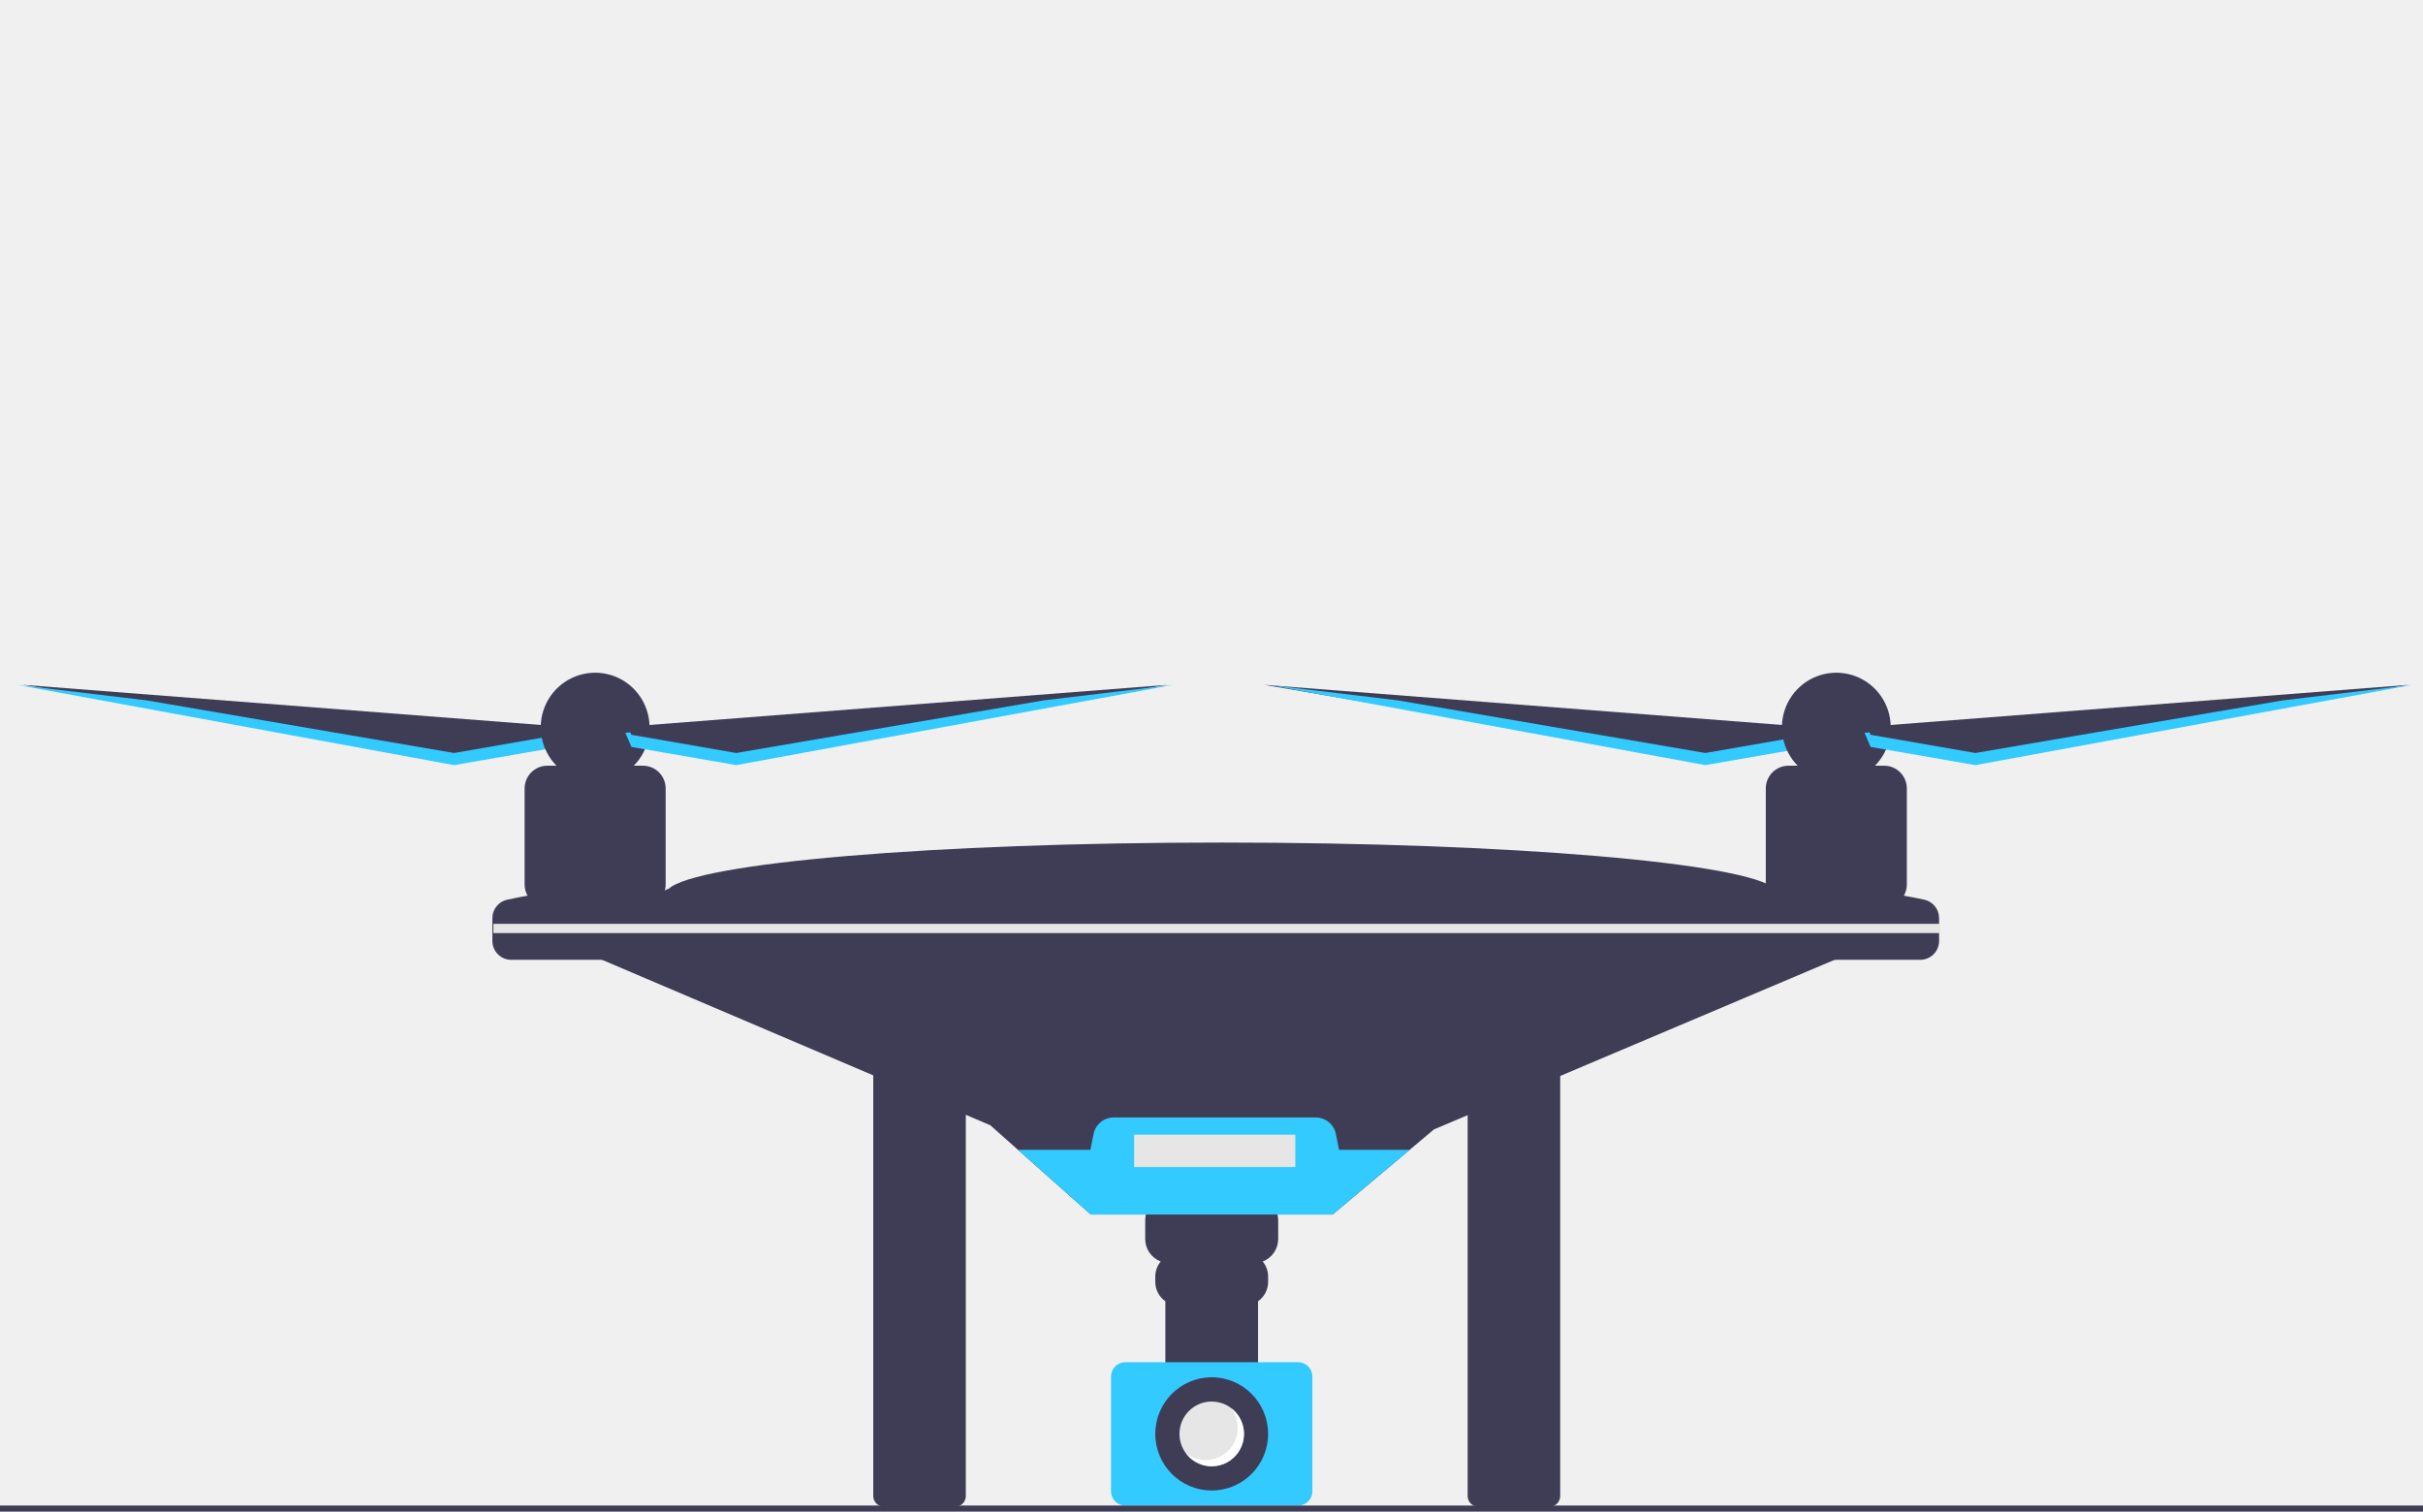
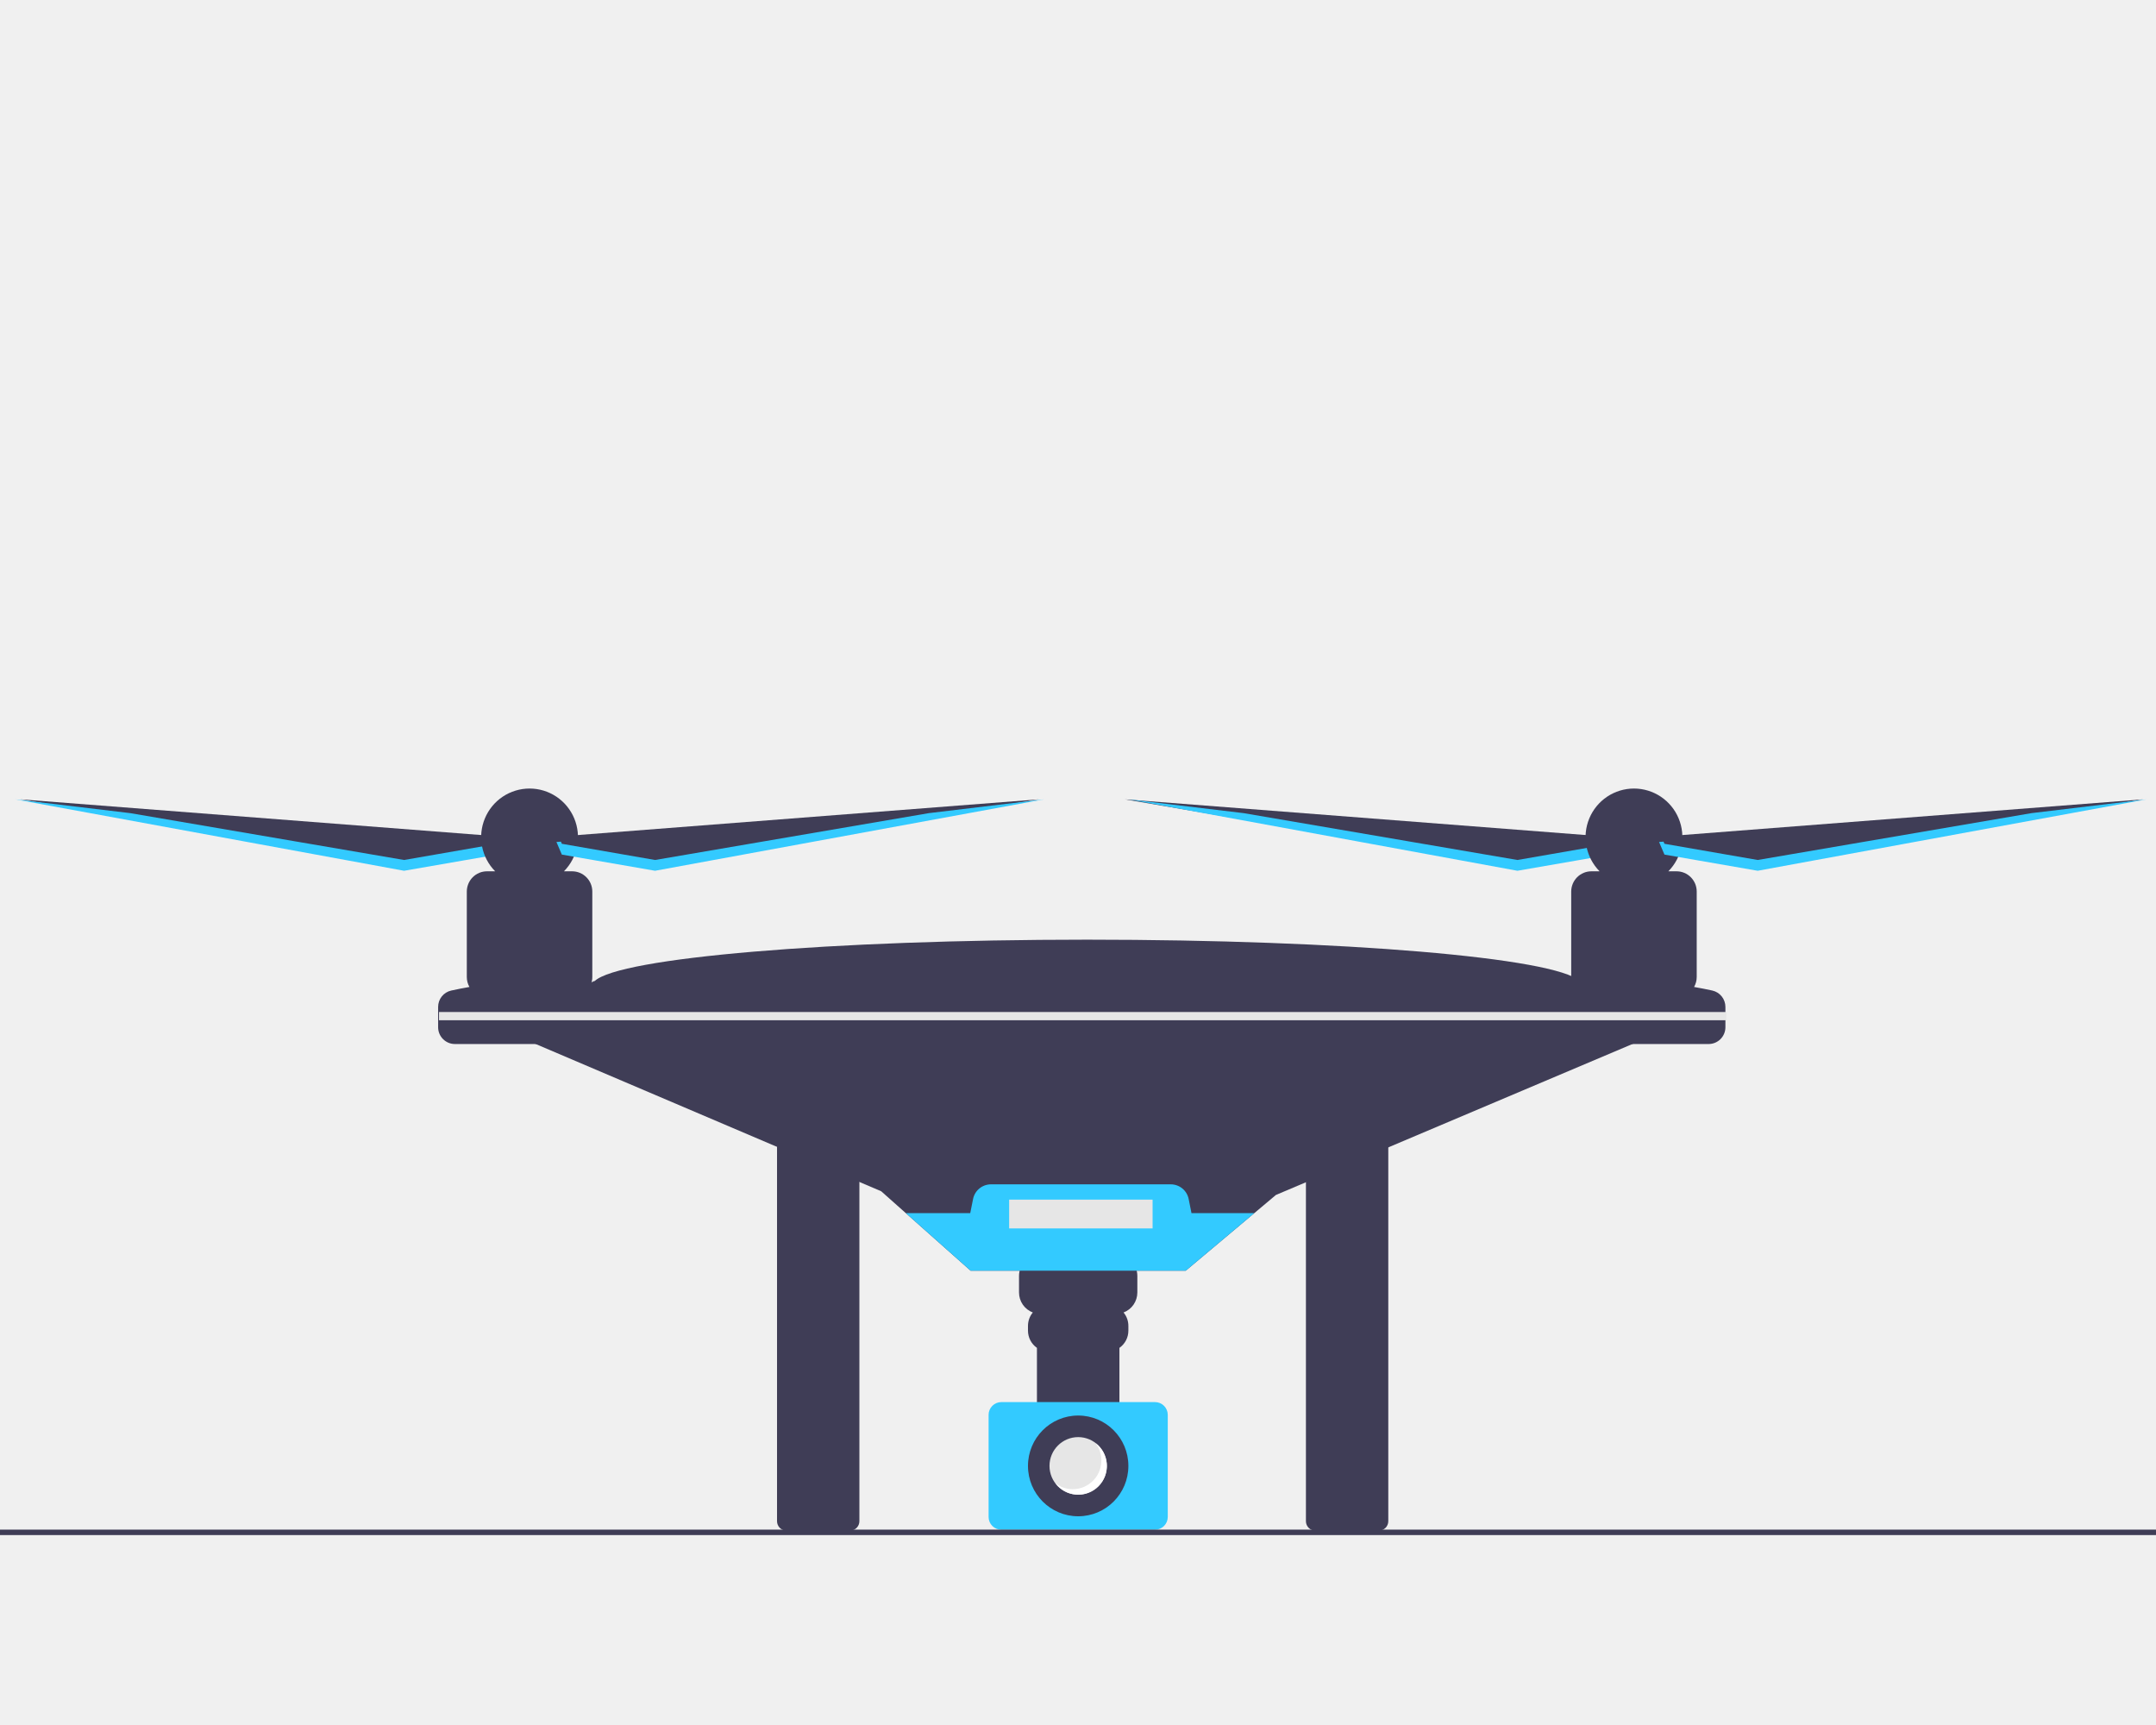
- <svg xmlns="http://www.w3.org/2000/svg" width="109" height="68" viewBox="0 0 109 68" fill="none">
+ <svg xmlns="http://www.w3.org/2000/svg" width="100" height="80" viewBox="0 0 109 68" fill="none">
  <g clip-path="url(#clip0)">
    <path d="M39.758 47.817C39.633 47.817 39.512 47.867 39.423 47.956C39.334 48.045 39.284 48.166 39.284 48.293V67.298C39.284 67.424 39.334 67.545 39.423 67.634C39.512 67.723 39.633 67.773 39.758 67.774H42.974C43.099 67.773 43.22 67.723 43.309 67.634C43.398 67.545 43.448 67.424 43.448 67.298V48.293C43.448 48.166 43.398 48.045 43.309 47.956C43.22 47.867 43.099 47.817 42.974 47.817H39.758Z" fill="#3F3D56" />
    <path d="M66.498 47.817C66.372 47.817 66.251 47.867 66.162 47.956C66.073 48.045 66.023 48.166 66.023 48.293V67.298C66.023 67.424 66.073 67.545 66.162 67.634C66.251 67.723 66.372 67.773 66.498 67.774H69.713C69.839 67.773 69.959 67.723 70.048 67.634C70.137 67.545 70.187 67.424 70.187 67.298V48.293C70.187 48.166 70.137 48.045 70.048 47.956C69.959 47.867 69.839 47.817 69.713 47.817H66.498Z" fill="#3F3D56" />
    <path d="M81.52 32.717L56.866 30.807L76.535 34.172L81.248 33.354L81.52 32.717Z" fill="#3F3D56" />
    <path d="M76.716 33.873L81.43 33.054L81.476 32.946L81.701 32.963L81.43 33.6L76.716 34.418L57.047 30.807L62.876 31.505L76.716 33.873Z" fill="#33CAFF" />
    <path d="M25.685 32.717L1.031 30.807L20.7 34.172L25.413 33.354L25.685 32.717Z" fill="#3F3D56" />
    <path d="M20.428 33.873L25.141 33.054L25.188 32.946L25.413 32.963L25.141 33.6L20.428 34.418L0.759 30.807L6.588 31.505L20.428 33.873Z" fill="#33CAFF" />
    <path d="M85.69 42.63L83.605 42.721L64.506 50.806L63.413 51.725L59.947 54.635H49.071L45.795 51.725L44.549 50.618L26.229 42.812L24.597 42.63L30.036 39.993H30.065C31.298 38.819 41.973 37.901 54.962 37.901C67.951 37.901 78.627 38.819 79.86 39.993H79.979L85.69 42.63Z" fill="#3F3D56" />
    <path d="M29.887 40.127C29.925 40.018 29.945 39.904 29.945 39.788V35.468C29.945 35.197 29.838 34.937 29.646 34.745C29.455 34.553 29.196 34.445 28.925 34.445H28.511C28.851 34.101 29.082 33.663 29.175 33.187C29.267 32.712 29.218 32.219 29.032 31.772C28.846 31.324 28.532 30.942 28.13 30.673C27.728 30.405 27.256 30.261 26.773 30.261C26.29 30.261 25.817 30.405 25.415 30.673C25.014 30.942 24.7 31.324 24.514 31.772C24.328 32.219 24.278 32.712 24.371 33.187C24.463 33.663 24.694 34.101 25.034 34.445H24.62C24.486 34.445 24.354 34.471 24.23 34.523C24.106 34.574 23.994 34.65 23.899 34.745C23.804 34.84 23.729 34.953 23.678 35.077C23.627 35.201 23.6 35.334 23.6 35.468V39.788C23.6 39.965 23.646 40.139 23.733 40.292C23.426 40.346 23.118 40.405 22.81 40.473C22.622 40.515 22.455 40.62 22.335 40.771C22.215 40.921 22.15 41.108 22.15 41.301V42.328C22.15 42.552 22.239 42.768 22.398 42.927C22.556 43.086 22.771 43.176 22.995 43.176H32.574V40.629C31.689 40.406 30.792 40.238 29.887 40.127Z" fill="#3F3D56" />
    <path d="M86.571 40.473C86.263 40.405 85.955 40.346 85.647 40.292C85.734 40.139 85.78 39.965 85.78 39.788V35.468C85.78 35.334 85.754 35.201 85.703 35.077C85.651 34.953 85.576 34.84 85.482 34.745C85.387 34.65 85.275 34.574 85.151 34.523C85.027 34.471 84.894 34.445 84.76 34.445H84.346C84.686 34.101 84.917 33.663 85.01 33.187C85.102 32.712 85.053 32.219 84.867 31.772C84.681 31.324 84.367 30.942 83.965 30.673C83.563 30.405 83.091 30.261 82.608 30.261C82.125 30.261 81.653 30.405 81.251 30.673C80.849 30.942 80.535 31.324 80.349 31.772C80.163 32.219 80.113 32.712 80.206 33.187C80.299 33.663 80.529 34.101 80.869 34.445H80.455C80.321 34.445 80.189 34.471 80.065 34.523C79.941 34.574 79.829 34.65 79.734 34.745C79.639 34.84 79.564 34.953 79.513 35.077C79.462 35.201 79.435 35.334 79.435 35.468V39.788C79.436 39.904 79.456 40.018 79.494 40.127C78.589 40.238 77.691 40.406 76.807 40.629V43.176H86.385C86.609 43.176 86.824 43.086 86.983 42.927C87.141 42.768 87.231 42.553 87.231 42.328V41.301C87.231 41.108 87.166 40.921 87.046 40.771C86.926 40.62 86.758 40.515 86.571 40.473Z" fill="#3F3D56" />
    <path d="M83.696 32.717L108.35 30.807L88.681 34.172L83.967 33.354L83.696 32.717Z" fill="#3F3D56" />
    <path d="M56.421 53.816H52.597C52.455 53.816 52.315 53.844 52.184 53.899C52.053 53.953 51.934 54.033 51.834 54.133C51.734 54.234 51.654 54.353 51.6 54.484C51.546 54.616 51.518 54.757 51.518 54.899V55.735C51.518 55.955 51.585 56.169 51.709 56.35C51.834 56.531 52.01 56.669 52.215 56.747C52.057 56.937 51.971 57.177 51.971 57.425V57.665C51.971 57.836 52.012 58.005 52.091 58.156C52.17 58.308 52.284 58.438 52.424 58.536V61.728H56.594V58.536C56.734 58.438 56.848 58.308 56.927 58.156C57.006 58.005 57.047 57.836 57.047 57.665V57.425C57.047 57.177 56.961 56.937 56.803 56.747C57.008 56.669 57.184 56.531 57.309 56.35C57.433 56.169 57.5 55.955 57.5 55.735V54.899C57.5 54.757 57.472 54.616 57.418 54.484C57.364 54.353 57.284 54.234 57.184 54.133C57.084 54.033 56.965 53.953 56.834 53.899C56.703 53.844 56.563 53.816 56.421 53.816Z" fill="#3F3D56" />
    <path d="M50.622 61.277C50.452 61.277 50.289 61.345 50.168 61.466C50.048 61.587 49.98 61.75 49.98 61.921V67.084C49.98 67.254 50.048 67.418 50.168 67.539C50.289 67.66 50.452 67.728 50.622 67.728H58.396C58.566 67.728 58.73 67.66 58.85 67.539C58.97 67.418 59.038 67.254 59.038 67.084V61.921C59.038 61.75 58.97 61.587 58.85 61.466C58.73 61.345 58.566 61.277 58.396 61.277H50.622Z" fill="#33CAFF" />
    <path d="M63.413 51.724L59.947 54.635H49.071L45.795 51.724H49.052L49.195 51.012C49.236 50.803 49.349 50.614 49.514 50.479C49.678 50.344 49.885 50.27 50.097 50.269H59.192C59.405 50.27 59.612 50.344 59.776 50.479C59.941 50.614 60.053 50.803 60.095 51.012L60.237 51.724H63.413Z" fill="#33CAFF" />
    <path d="M54.509 67.049C55.911 67.049 57.047 65.909 57.047 64.502C57.047 63.096 55.911 61.956 54.509 61.956C53.107 61.956 51.971 63.096 51.971 64.502C51.971 65.909 53.107 67.049 54.509 67.049Z" fill="#3F3D56" />
    <path d="M54.509 65.957C55.31 65.957 55.959 65.306 55.959 64.502C55.959 63.699 55.31 63.047 54.509 63.047C53.708 63.047 53.059 63.699 53.059 64.502C53.059 65.306 53.708 65.957 54.509 65.957Z" fill="#E6E6E6" />
    <path d="M55.386 63.345C55.598 63.625 55.703 63.972 55.679 64.324C55.656 64.675 55.506 65.005 55.258 65.254C55.01 65.503 54.681 65.653 54.331 65.677C53.981 65.7 53.634 65.595 53.356 65.382C53.481 65.547 53.639 65.684 53.822 65.783C54.004 65.882 54.205 65.94 54.411 65.954C54.618 65.968 54.825 65.938 55.019 65.865C55.212 65.792 55.389 65.678 55.535 65.532C55.681 65.385 55.794 65.208 55.867 65.014C55.94 64.819 55.97 64.612 55.956 64.404C55.942 64.197 55.883 63.995 55.785 63.813C55.687 63.63 55.55 63.471 55.386 63.345Z" fill="white" />
    <path d="M87.276 41.558H22.195V41.974H87.276V41.558Z" fill="#E6E6E6" />
    <path d="M88.862 33.873L84.149 33.054L84.102 32.946L83.877 32.963L84.149 33.6L88.862 34.418L108.531 30.807L102.702 31.505L88.862 33.873Z" fill="#33CAFF" />
    <path d="M27.86 32.717L52.515 30.807L32.846 34.172L28.132 33.354L27.86 32.717Z" fill="#3F3D56" />
    <path d="M33.118 33.873L28.404 33.054L28.358 32.946L28.132 32.963L28.404 33.6L33.118 34.418L52.787 30.807L46.958 31.505L33.118 33.873Z" fill="#33CAFF" />
    <path d="M58.271 51.042H51.019V52.498H58.271V51.042Z" fill="#E6E6E6" />
    <path d="M109 67.724H0V68H109V67.724Z" fill="#3F3D56" />
  </g>
  <defs>
    <clipPath id="clip0">
      <rect width="109" height="68" fill="white" />
    </clipPath>
  </defs>
</svg>
